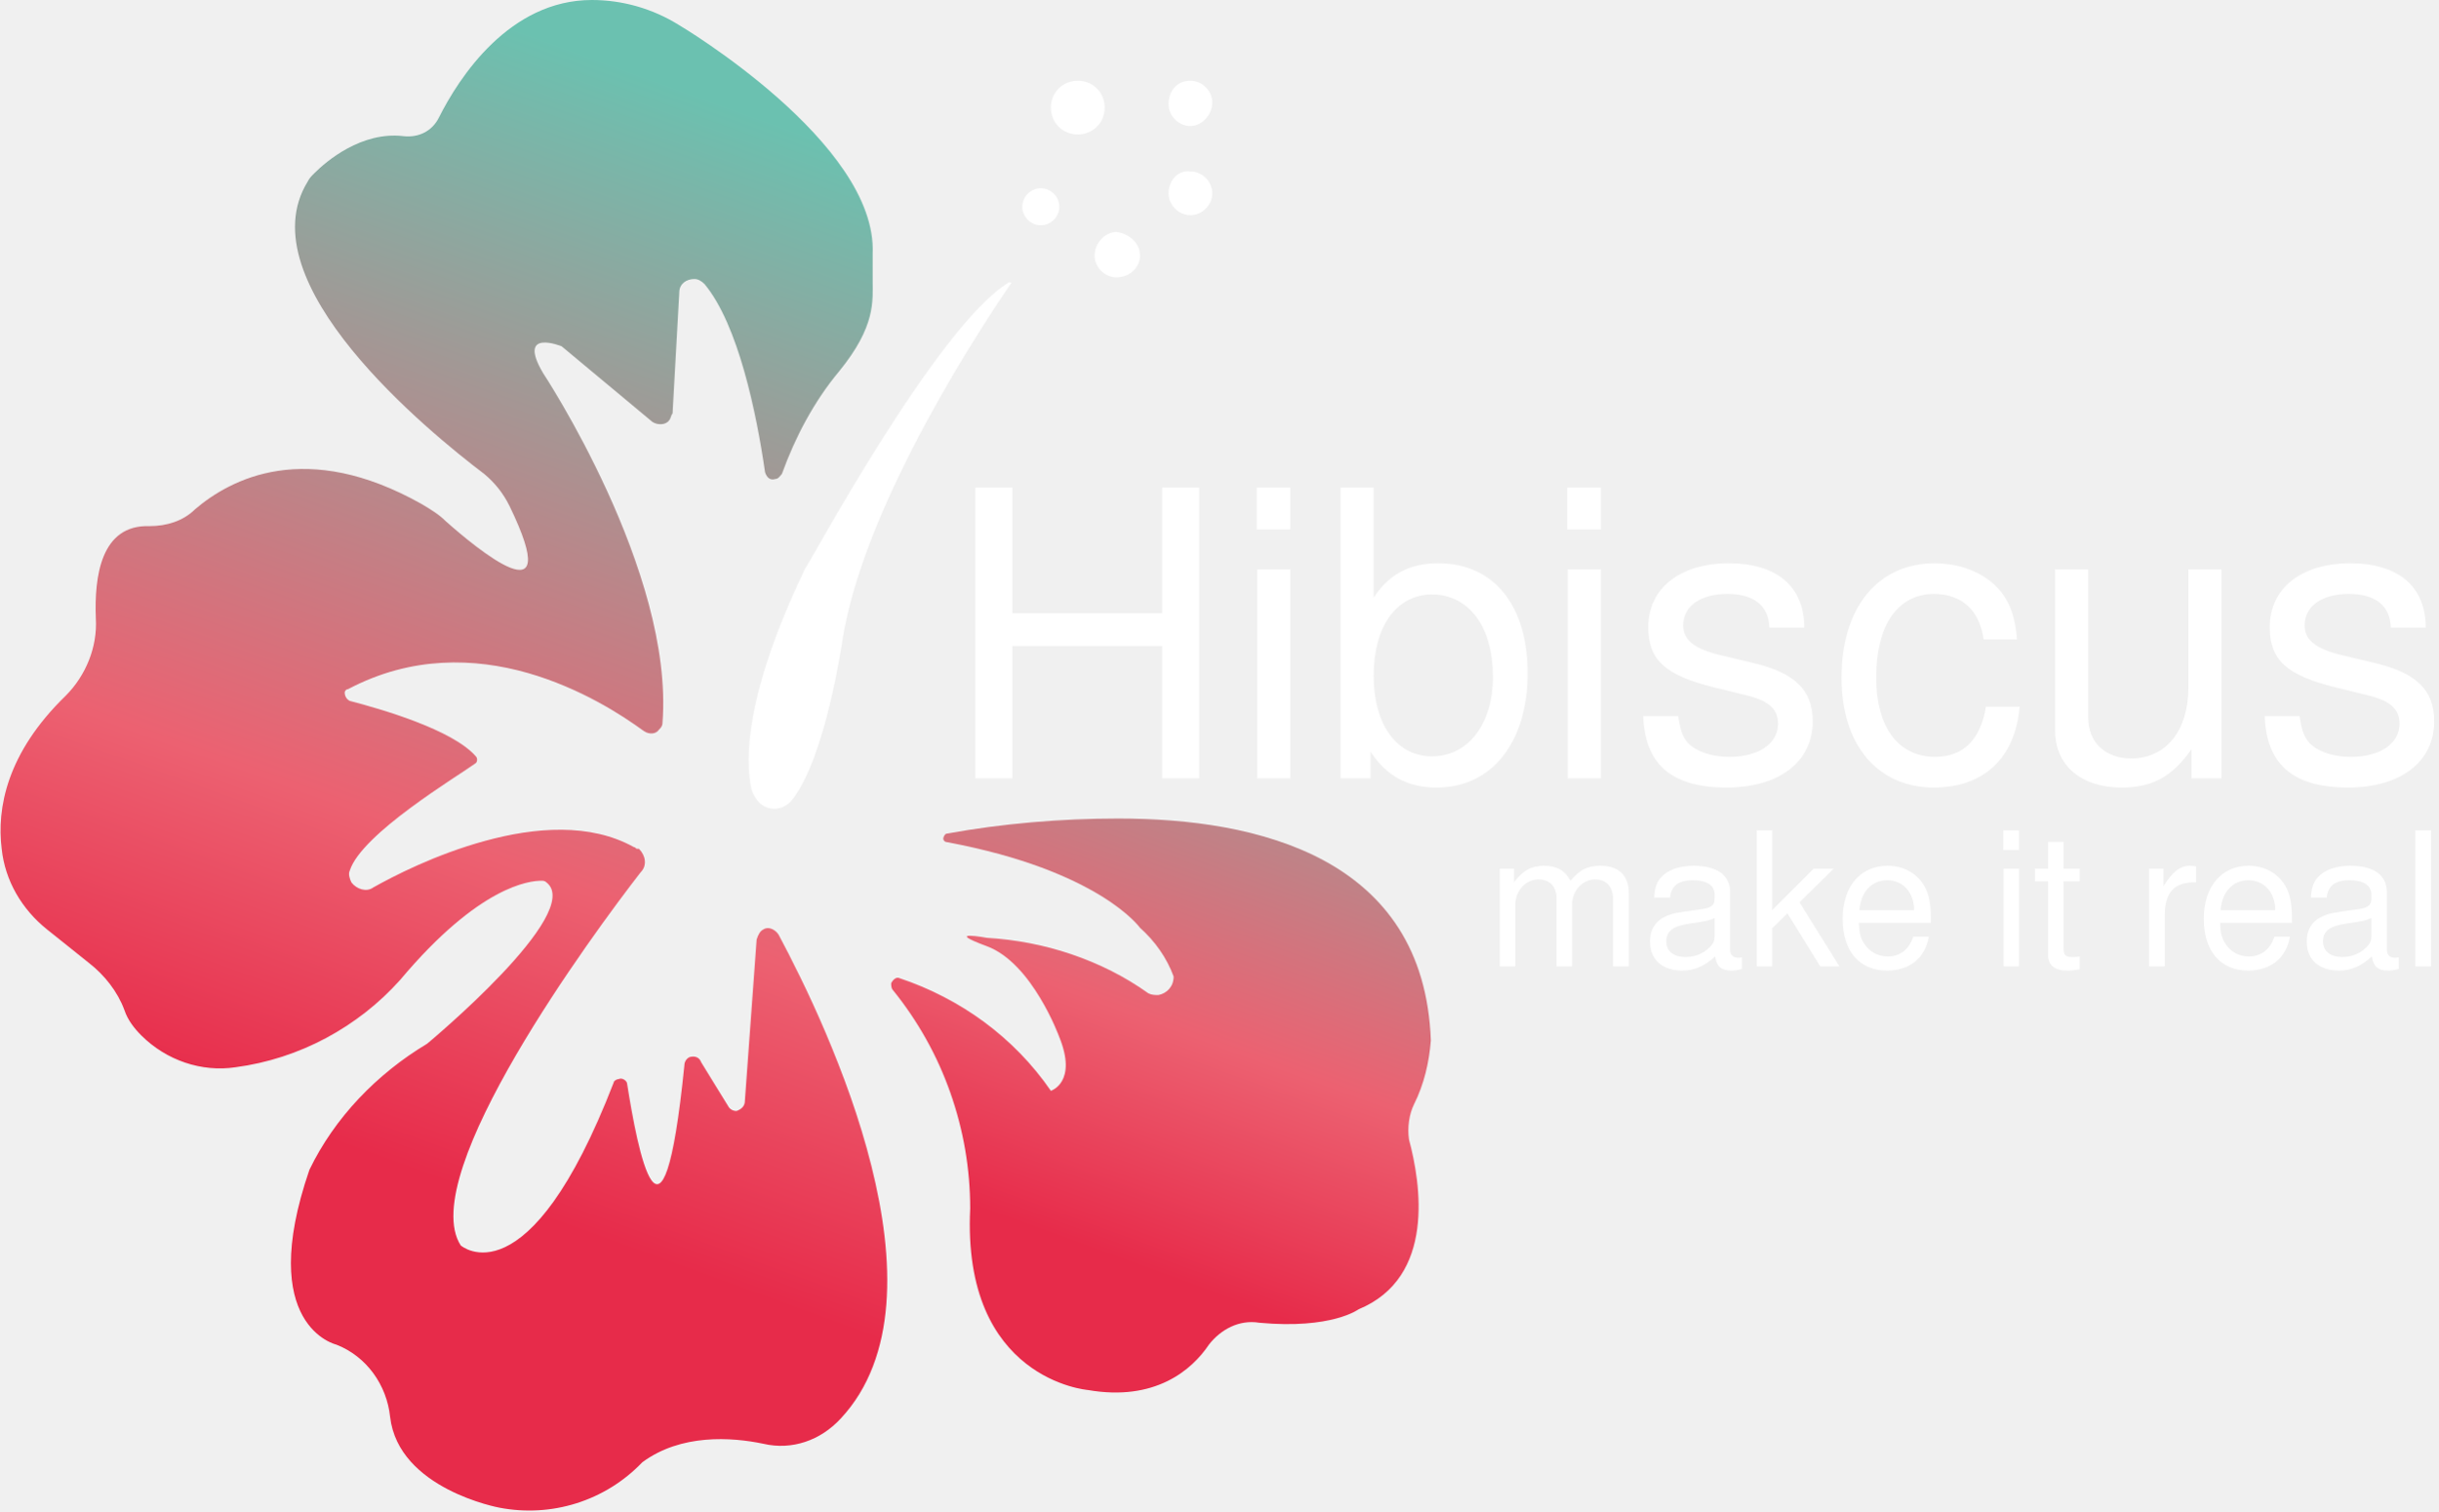
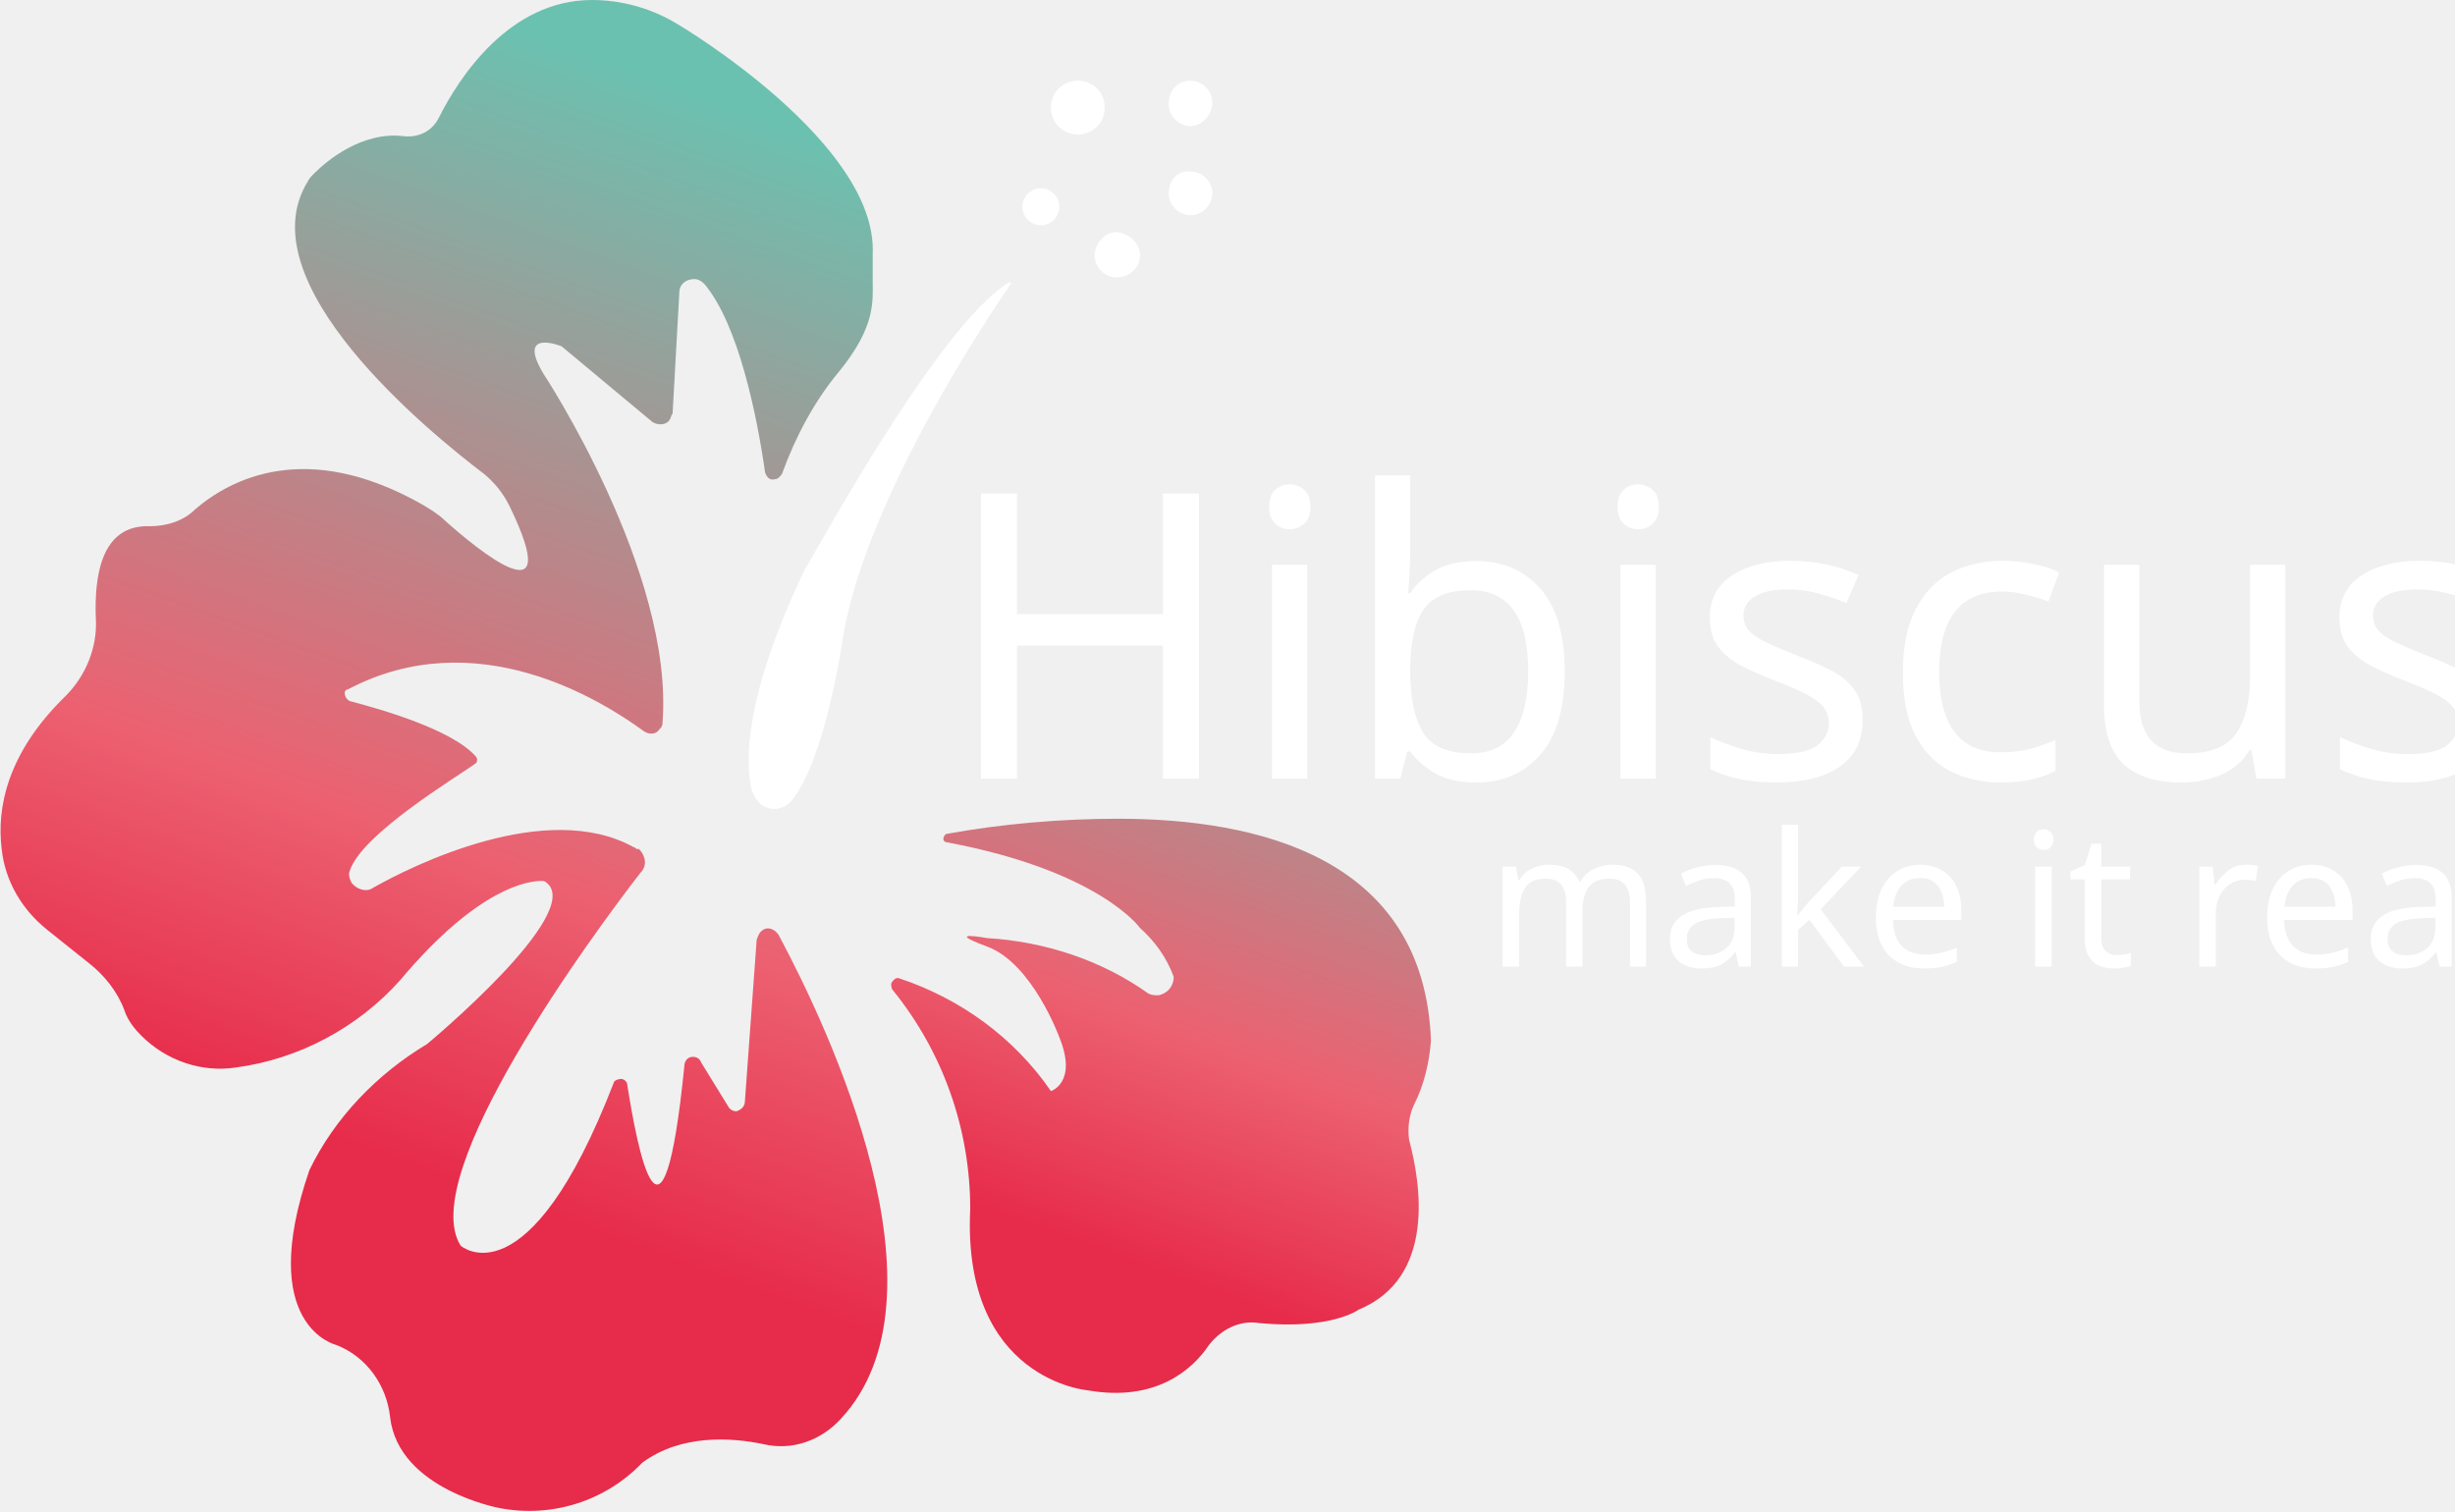
- <svg xmlns="http://www.w3.org/2000/svg" version="1.1" id="a3105d91-f7c2-4f08-9b98-2f044aa0bb53" x="0px" y="0px" viewBox="0 0 145 89.9" style="enable-background:new 0 0 145 89.9;" xml:space="preserve">
+ <svg xmlns="http://www.w3.org/2000/svg" version="1.1" id="a3105d91-f7c2-4f08-9b98-2f044aa0bb53" x="0px" y="0px" viewBox="0 0 146 89.9" style="enable-background:new 0 0 146 89.9;" xml:space="preserve">
  <style type="text/css">
	.st0{fill:url(#SVGID_1_);}
- 	.st1{fill:url(#SVGID_00000088826038189078558170000009508897176456139442_);}
+ 	.st1{fill:url(#SVGID_00000120526530645885369170000010710102614847692975_);}
	.st2{fill:#FFFFFF;}
- 	.st3{font-family:'Helvetica';}
+ 	.st3{font-family:'ArialMT';}
	.st4{font-size:23.74px;}
	.st5{font-size:11.1px;}
</style>
-   <linearGradient id="SVGID_1_" gradientUnits="userSpaceOnUse" x1="60.286" y1="88.988" x2="82.137" y2="28.952">
+   <linearGradient id="SVGID_1_" gradientUnits="userSpaceOnUse" x1="60.254" y1="88.97" x2="82.105" y2="28.934">
    <stop offset="0" style="stop-color:#E72B4A" />
    <stop offset="0.24" style="stop-color:#E72B4A" />
    <stop offset="0.46" style="stop-color:#EC6171" />
    <stop offset="1" style="stop-color:#6BC1B0" />
  </linearGradient>
  <path class="st0" d="M56.3,49.6c-0.1,0-0.2,0.2-0.2,0.3s0.1,0.2,0.2,0.2c9.1,1.7,11.5,5.1,11.5,5.1c0.9,0.8,1.6,1.8,2,2.9  c0,0.6-0.4,1-0.9,1.1l0,0c-0.2,0-0.4,0-0.6-0.1c-2.8-2-6.2-3.1-9.6-3.3c0,0-2.7-0.5,0,0.5s4.3,5.4,4.3,5.4c1.1,2.7-0.5,3.2-0.5,3.2  c-2.2-3.2-5.4-5.5-9-6.7c-0.2-0.1-0.4,0.1-0.5,0.3l0,0c0,0.1,0,0.3,0.1,0.4c3,3.7,4.6,8.3,4.6,13c-0.5,10.2,7,10.8,7,10.8  c4,0.7,6.2-1.2,7.2-2.7c0.7-0.9,1.8-1.5,3-1.3c4.3,0.4,5.9-0.8,5.9-0.8c4.6-1.9,3.7-7.5,3-10.1c-0.1-0.7,0-1.5,0.3-2.1  c0.6-1.2,0.9-2.5,1-3.8C84.7,51,74.8,48.7,66.5,48.7C63.1,48.7,59.6,49,56.3,49.6" />
-   <linearGradient id="SVGID_00000151538574624839928090000005799748854699183800_" gradientUnits="userSpaceOnUse" x1="17.033" y1="89.138" x2="46.748" y2="7.498">
+   <linearGradient id="SVGID_00000022557132216831657470000014652712829060115902_" gradientUnits="userSpaceOnUse" x1="17.001" y1="89.12" x2="46.715" y2="7.48">
    <stop offset="0" style="stop-color:#E72B4A" />
    <stop offset="0.24" style="stop-color:#E72B4A" />
    <stop offset="0.46" style="stop-color:#EC6171" />
    <stop offset="0.656" style="stop-color:#BD8488" />
    <stop offset="1" style="stop-color:#6BC1B0" />
  </linearGradient>
-   <path style="fill:url(#SVGID_00000151538574624839928090000005799748854699183800_);" d="M26.1,7c-0.4,0.8-1.2,1.2-2.1,1.1  c-2.5-0.3-4.6,1.5-5.3,2.2c-0.2,0.2-0.3,0.3-0.4,0.5c-3.7,6,7.2,14.9,10.5,17.4c0.6,0.5,1.1,1.1,1.5,1.9c3.4,7-2,2.5-3.8,0.9  c-0.4-0.4-0.9-0.7-1.4-1c-6.9-3.9-11.4-1.5-13.5,0.3c-0.7,0.7-1.7,1-2.7,1c-2.9-0.1-3.3,3-3.2,5.5c0.1,1.7-0.6,3.4-1.8,4.6  c-3.5,3.4-4.1,6.7-3.8,9.1c0.2,1.9,1.2,3.6,2.7,4.8l2.5,2C6.2,58,7,59,7.4,60.1c0.2,0.6,0.6,1.1,1,1.5c1.5,1.5,3.6,2.2,5.6,1.9  c3.8-0.5,7.3-2.4,9.8-5.2c4.7-5.6,7.7-5.9,8.4-5.9c0.1,0,0.2,0,0.3,0.1c2.3,1.8-7.1,9.6-7.1,9.6c-3,1.8-5.5,4.4-7,7.5  C15.2,78.9,20,80,20,80c1.8,0.7,3,2.4,3.2,4.3c0.5,4.3,6.5,5.4,6.5,5.4c3.1,0.6,6.3-0.4,8.5-2.7c2.3-1.7,5.3-1.5,7.2-1.1  c1.7,0.4,3.4-0.2,4.6-1.5c6.8-7.3-0.7-23.2-3.7-28.8c-0.2-0.3-0.6-0.5-0.9-0.3l0,0c-0.2,0.1-0.3,0.3-0.4,0.6l-0.7,9.6  c0,0.3-0.2,0.5-0.5,0.6c-0.2,0-0.4-0.1-0.5-0.3c-0.5-0.8-1.1-1.8-1.6-2.6c-0.1-0.3-0.4-0.4-0.7-0.3c-0.2,0.1-0.3,0.3-0.3,0.5  c-1.3,12.9-2.8,4.9-3.4,1.1c0-0.2-0.3-0.4-0.5-0.3l0,0c-0.1,0-0.3,0.1-0.3,0.2c-5.1,13.2-9.1,9.7-9.1,9.7  c-2.7-4.2,7.9-18.6,10.7-22.2c0.4-0.4,0.3-1-0.1-1.4c0,0,0,0-0.1,0s-0.1-0.1-0.2-0.1c-5.2-2.9-13.2,1.1-15.5,2.4  c-0.4,0.3-1,0.1-1.3-0.3c-0.1-0.2-0.2-0.5-0.1-0.7c0.7-2.2,6.4-5.6,7.5-6.4c0.1-0.1,0.1-0.3,0-0.4l0,0c-1.4-1.6-5.6-2.8-7.5-3.3  c-0.2-0.1-0.3-0.3-0.3-0.5c0-0.1,0.1-0.2,0.2-0.2c7.6-4,15,0.6,17.6,2.5c0.3,0.2,0.7,0.2,0.9-0.1l0,0c0.1-0.1,0.2-0.2,0.2-0.4  c0.7-9-7.1-20.8-7.1-20.8c-1.6-2.7,1.1-1.6,1.1-1.6l5.4,4.5c0.3,0.2,0.8,0.2,1-0.1c0.1-0.1,0.1-0.3,0.2-0.4l0.4-7.2  c0-0.5,0.4-0.8,0.9-0.8l0,0c0.2,0,0.4,0.1,0.6,0.3c2,2.4,3.1,7.7,3.6,11.2c0.1,0.3,0.3,0.5,0.6,0.4l0,0c0.2,0,0.3-0.2,0.4-0.3  c0.8-2.2,1.9-4.3,3.4-6.1c2.2-2.7,2-4.2,2-5.4c0-0.5,0-1.1,0-1.6C52.2,8.5,40.4,1.5,40.4,1.5C38.8,0.5,37,0,35.2,0  C30.3,0,27.3,4.6,26.1,7" />
-   <path class="st2" d="M60,16.8c0.1,0,0.2,0,0.1,0.1c-1.3,1.9-8.7,12.9-10,21.2c0,0-1,7-3,9.5c-0.5,0.6-1.3,0.7-1.9,0.2l0,0  c-0.2-0.2-0.4-0.5-0.5-0.8c-0.4-1.8-0.4-5.7,3.2-13.2C48,33.8,55.7,19.4,60,16.8" />
-   <path class="st2" d="M67.8,15.2c0,0.7-0.6,1.3-1.4,1.3c-0.7,0-1.3-0.6-1.3-1.3s0.6-1.4,1.3-1.4l0,0l0,0  C67.2,13.9,67.8,14.5,67.8,15.2" />
+   <path style="fill:url(#SVGID_00000022557132216831657470000014652712829060115902_);" d="M26.1,7c-0.4,0.8-1.2,1.2-2.1,1.1  c-2.5-0.3-4.6,1.5-5.3,2.2c-0.2,0.2-0.3,0.3-0.4,0.5c-3.7,6,7.2,14.9,10.5,17.4c0.6,0.5,1.1,1.1,1.5,1.9c3.4,7-2,2.5-3.8,0.9  c-0.4-0.4-0.9-0.7-1.4-1c-6.9-3.9-11.4-1.5-13.5,0.3c-0.7,0.7-1.7,1-2.7,1c-2.9-0.1-3.3,3-3.2,5.5c0.1,1.7-0.6,3.4-1.8,4.6  c-3.5,3.4-4.1,6.7-3.8,9.1c0.2,1.9,1.2,3.6,2.7,4.8l2.5,2C6.2,58,7,59,7.4,60.1c0.2,0.6,0.6,1.1,1,1.5c1.5,1.5,3.6,2.2,5.6,1.9  c3.8-0.5,7.3-2.4,9.8-5.2c4.7-5.6,7.7-5.9,8.4-5.9c0.1,0,0.2,0,0.3,0.1c2.3,1.8-7.1,9.6-7.1,9.6c-3,1.8-5.5,4.4-7,7.5  C15.2,78.9,20,80,20,80c1.8,0.7,3,2.4,3.2,4.3c0.5,4.3,6.5,5.4,6.5,5.4c3.1,0.6,6.3-0.4,8.5-2.7c2.3-1.7,5.3-1.5,7.2-1.1  c1.7,0.4,3.4-0.2,4.6-1.5c6.8-7.3-0.7-23.2-3.7-28.8c-0.2-0.3-0.6-0.5-0.9-0.3l0,0c-0.2,0.1-0.3,0.3-0.4,0.6l-0.7,9.6  c0,0.3-0.2,0.5-0.5,0.6c-0.2,0-0.4-0.1-0.5-0.3c-0.5-0.8-1.1-1.8-1.6-2.6c-0.1-0.3-0.4-0.4-0.7-0.3c-0.2,0.1-0.3,0.3-0.3,0.5  c-1.3,12.9-2.8,4.9-3.4,1.1c0-0.2-0.3-0.4-0.5-0.3l0,0c-0.1,0-0.3,0.1-0.3,0.2c-5.1,13.2-9.1,9.7-9.1,9.7  c-2.7-4.2,7.9-18.6,10.7-22.2c0.4-0.4,0.3-1-0.1-1.4c0,0,0,0-0.1,0s-0.1-0.1-0.2-0.1c-5.2-2.9-13.2,1.1-15.5,2.4  c-0.4,0.3-1,0.1-1.3-0.3c-0.1-0.2-0.2-0.5-0.1-0.7c0.7-2.2,6.4-5.6,7.5-6.4c0.1-0.1,0.1-0.3,0-0.4l0,0c-1.4-1.6-5.6-2.8-7.5-3.3  c-0.2-0.1-0.3-0.3-0.3-0.5c0-0.1,0.1-0.2,0.2-0.2c7.6-4,15,0.6,17.6,2.5c0.3,0.2,0.7,0.2,0.9-0.1l0,0c0.1-0.1,0.2-0.2,0.2-0.4  c0.7-9-7.1-20.8-7.1-20.8c-1.6-2.7,1.1-1.6,1.1-1.6l5.4,4.5c0.3,0.2,0.8,0.2,1-0.1c0.1-0.1,0.1-0.3,0.2-0.4l0.4-7.2  c0-0.5,0.4-0.8,0.9-0.8l0,0c0.2,0,0.4,0.1,0.6,0.3c2,2.4,3.1,7.7,3.6,11.2c0.1,0.3,0.3,0.5,0.6,0.4l0,0c0.2,0,0.3-0.2,0.4-0.3  c0.8-2.2,1.9-4.3,3.4-6.1c2.2-2.7,2-4.2,2-5.4c0-0.5,0-1.1,0-1.6C52.2,8.5,40.4,1.5,40.4,1.5C38.8,0.5,37,0,35.2,0  C30.3,0,27.3,4.6,26.1,7" />
+   <path class="st2" d="M60,16.8c0.1,0,0.2,0,0.1,0.1c-1.3,1.9-8.7,12.9-10,21.2c0,0-1,7-3,9.5c-0.5,0.6-1.3,0.7-1.9,0.2c0,0,0,0,0,0  c-0.2-0.2-0.4-0.5-0.5-0.8c-0.4-1.8-0.4-5.7,3.2-13.2C48,33.8,55.7,19.4,60,16.8" />
+   <path class="st2" d="M67.8,15.2c0,0.7-0.6,1.3-1.4,1.3c-0.7,0-1.3-0.6-1.3-1.3c0-0.7,0.6-1.4,1.3-1.4c0,0,0,0,0,0l0,0  C67.2,13.9,67.8,14.5,67.8,15.2" />
  <path class="st2" d="M70.8,10.2c0.7,0,1.3,0.6,1.3,1.3s-0.6,1.3-1.3,1.3c-0.7,0-1.3-0.6-1.3-1.3C69.5,10.7,70.1,10.1,70.8,10.2  C70.8,10.1,70.8,10.1,70.8,10.2L70.8,10.2" />
-   <path class="st2" d="M70.8,4.8c0.7,0,1.3,0.6,1.3,1.3s-0.6,1.4-1.3,1.4c-0.7,0-1.3-0.6-1.3-1.3l0,0l0,0C69.5,5.4,70,4.8,70.8,4.8  L70.8,4.8" />
-   <path class="st2" d="M64.1,4.8c0.9,0,1.6,0.7,1.6,1.6S65,8,64.1,8s-1.6-0.7-1.6-1.6l0,0C62.5,5.5,63.2,4.8,64.1,4.8" />
-   <path class="st2" d="M61.9,11.2c0.6,0,1.1,0.5,1.1,1.1s-0.5,1.1-1.1,1.1s-1.1-0.5-1.1-1.1l0,0l0,0C60.8,11.7,61.3,11.2,61.9,11.2  L61.9,11.2" />
-   <text transform="matrix(1 0 0 1 56.0387 46.3101)" class="st2 st3 st4">Hibiscus</text>
-   <text transform="matrix(1 0 0 1 88.4208 57.4965)" class="st2 st3 st5">make it real</text>
+   <path class="st2" d="M70.8,4.8c0.7,0,1.3,0.6,1.3,1.3c0,0.7-0.6,1.4-1.3,1.4c-0.7,0-1.3-0.6-1.3-1.3c0,0,0,0,0,0l0,0  C69.5,5.4,70,4.8,70.8,4.8C70.8,4.8,70.8,4.8,70.8,4.8" />
+   <path class="st2" d="M64.1,4.8c0.9,0,1.6,0.7,1.6,1.6C65.7,7.3,65,8,64.1,8c-0.9,0-1.6-0.7-1.6-1.6l0,0C62.5,5.5,63.2,4.8,64.1,4.8" />
+   <path class="st2" d="M61.9,11.2c0.6,0,1.1,0.5,1.1,1.1c0,0.6-0.5,1.1-1.1,1.1c-0.6,0-1.1-0.5-1.1-1.1c0,0,0,0,0,0l0,0  C60.8,11.7,61.3,11.2,61.9,11.2C61.9,11.2,61.9,11.2,61.9,11.2" />
+   <text transform="matrix(1 0 0 1 56.0398 46.3099)" class="st2 st3 st4">Hibiscus</text>
+   <text transform="matrix(1 0 0 1 88.4207 57.4964)" class="st2 st3 st5">make it real</text>
</svg>
